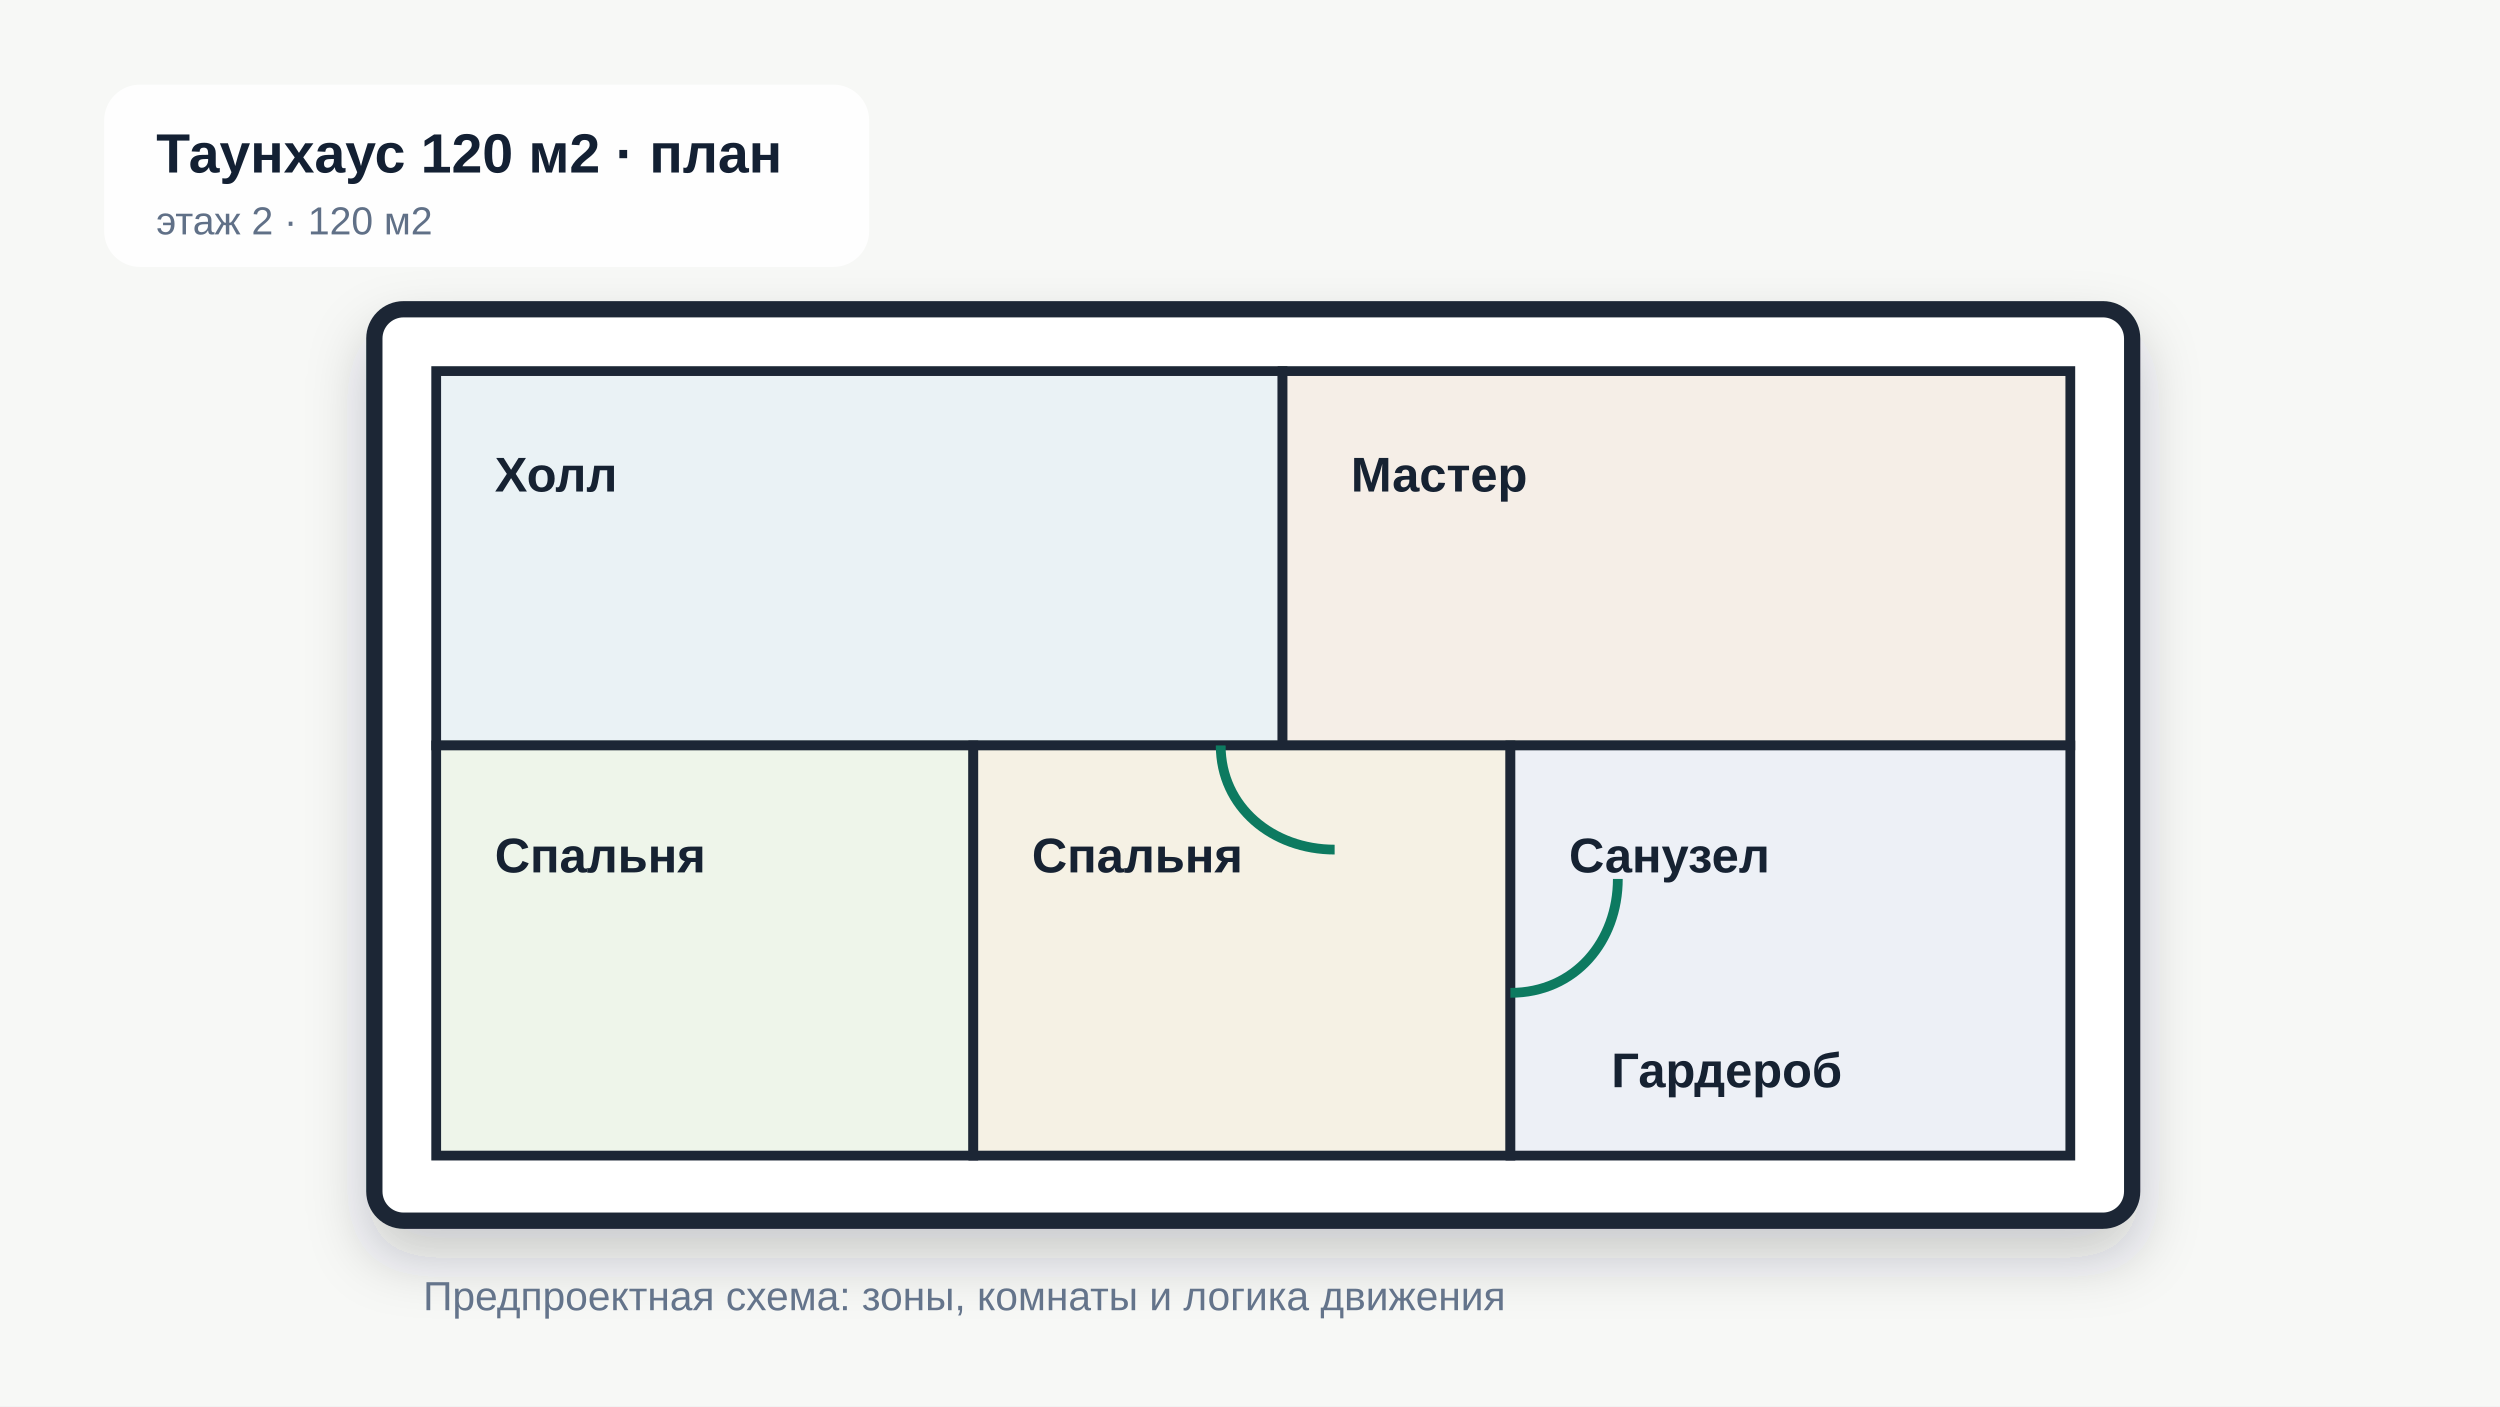
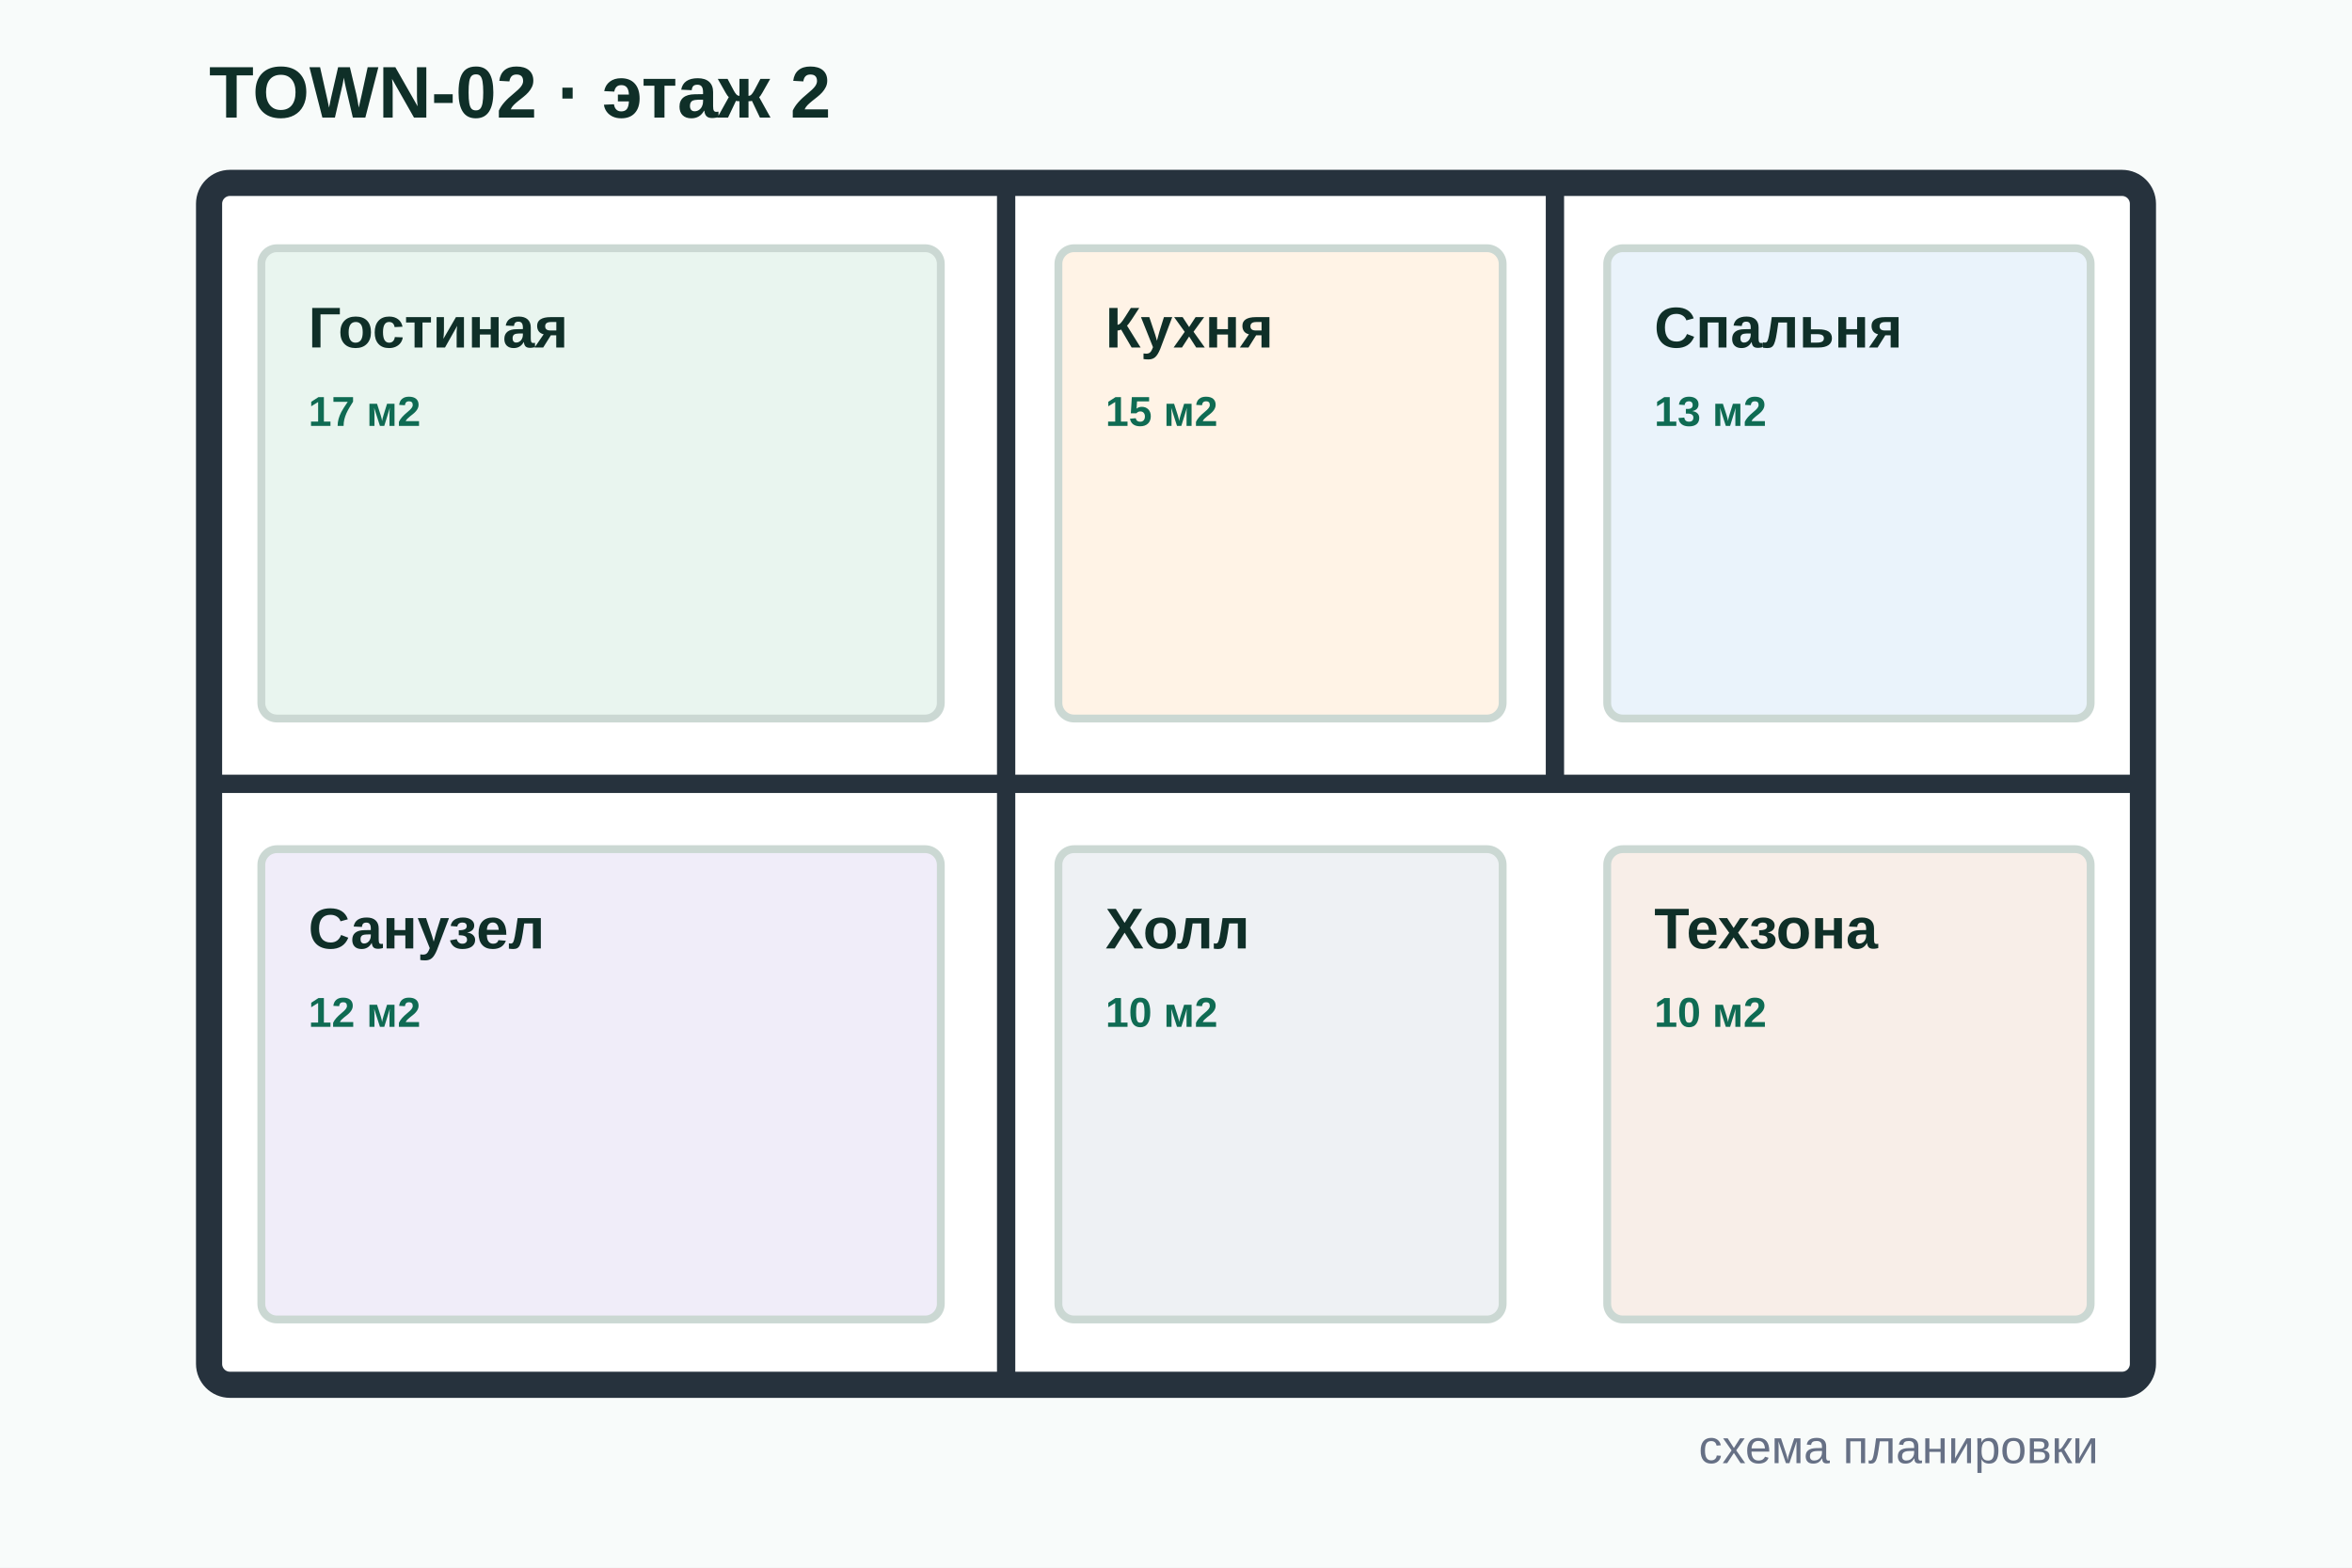
- <svg xmlns="http://www.w3.org/2000/svg" width="1536" height="864" viewBox="0 0 1536 864" role="img">
+ <svg xmlns="http://www.w3.org/2000/svg" viewBox="0 0 900 600" width="900" height="600" role="img">
  <defs>
-     <linearGradient id="sky" x1="0" x2="0" y1="0" y2="1">
-       <stop offset="0" stop-color="#d8f0ff" />
-       <stop offset="1" stop-color="#f7fbff" />
+     <linearGradient id="sky" x1="0" y1="0" x2="0" y2="1">
+       <stop offset="0" stop-color="#bfe6ff" />
+       <stop offset="1" stop-color="#eef8ff" />
    </linearGradient>
-     <linearGradient id="glass" x1="0" x2="1" y1="0" y2="1">
-       <stop offset="0" stop-color="#bfe4f4" />
-       <stop offset="1" stop-color="#33485e" />
+     <linearGradient id="glass" x1="0" y1="0" x2="1" y2="1">
+       <stop offset="0" stop-color="#dff6ff" />
+       <stop offset="1" stop-color="#5f8da2" />
    </linearGradient>
-     <filter id="shadow" x="-20%" y="-20%" width="140%" height="140%">
-       <feDropShadow dx="0" dy="18" stdDeviation="18" flood-color="#1d2733" flood-opacity=".22" />
+     <linearGradient id="room" x1="0" y1="0" x2="1" y2="1">
+       <stop offset="0" stop-color="#ffffff" />
+       <stop offset="1" stop-color="#edf4ef" />
+     </linearGradient>
+     <filter id="shadow" x="-20%" y="-20%" width="140%" height="160%">
+       <feDropShadow dx="0" dy="18" stdDeviation="18" flood-color="#1f2937" flood-opacity="0.18" />
    </filter>
  </defs>
-   <rect width="1536" height="864" fill="#f7f8f6" />
-   <rect x="64" y="52" width="470" height="112" rx="22" fill="#ffffff" opacity=".9" />
-   <text x="96" y="106" font-family="Arial, sans-serif" font-size="34" font-weight="700" fill="#132033">Таунхаус 120 м2 · план</text>
-   <text x="96" y="144" font-family="Arial, sans-serif" font-size="24" fill="#607087">этаж 2 · 120 м2</text>
-   <g transform="translate(230 190)" filter="url(#shadow)">
-     <rect x="0" y="0" width="1080" height="560" rx="18" fill="#ffffff" stroke="#1d2835" stroke-width="10" />
-     <rect x="38" y="38" width="520" height="230" fill="#eaf2f5" stroke="#1d2835" stroke-width="6" />
-     <rect x="558" y="38" width="484" height="230" fill="#f5eee7" stroke="#1d2835" stroke-width="6" />
-     <rect x="38" y="268" width="330" height="252" fill="#eef5ea" stroke="#1d2835" stroke-width="6" />
-     <rect x="368" y="268" width="330" height="252" fill="#f5f1e4" stroke="#1d2835" stroke-width="6" />
-     <rect x="698" y="268" width="344" height="252" fill="#edf0f6" stroke="#1d2835" stroke-width="6" />
-     <text x="74" y="112" font-family="Arial, sans-serif" font-size="30" font-weight="700" fill="#152132">Холл</text>
-     <text x="600" y="112" font-family="Arial, sans-serif" font-size="30" font-weight="700" fill="#152132">Мастер</text>
-     <text x="74" y="346" font-family="Arial, sans-serif" font-size="30" font-weight="700" fill="#152132">Спальня</text>
-     <text x="404" y="346" font-family="Arial, sans-serif" font-size="30" font-weight="700" fill="#152132">Спальня</text>
-     <text x="734" y="346" font-family="Arial, sans-serif" font-size="30" font-weight="700" fill="#152132">Санузел</text>
-     <text x="760" y="478" font-family="Arial, sans-serif" font-size="30" font-weight="700" fill="#152132">Гардероб</text>
-     <path d="M520 268 C520 306 552 332 590 332" fill="none" stroke="#0b7a61" stroke-width="6" />
-     <path d="M698 420 C738 420 764 388 764 350" fill="none" stroke="#0b7a61" stroke-width="6" />
-   </g>
-   <text x="260" y="805" font-family="Arial, sans-serif" font-size="25" fill="#64748b">Предпроектная схема: зоны, комнаты и логика движения</text>
+   <rect width="900" height="600" fill="#f8fbfa" />
+   <rect x="80" y="70" width="740" height="460" rx="8" fill="#ffffff" stroke="#26323d" stroke-width="10" />
+   <path d="M80 300 H820 M385 70 V530 M595 70 V300" stroke="#26323d" stroke-width="7" />
+   <rect x="100" y="95" width="260" height="180" rx="6" fill="#e9f5ef" stroke="#cbd8d3" stroke-width="3" />
+   <text x="118" y="133" fill="#0f2f28" font-family="Arial, sans-serif" font-size="22" font-weight="800">Гостиная</text>
+   <text x="118" y="163" fill="#0f6b53" font-family="Arial, sans-serif" font-size="16" font-weight="700">17 м2</text>
+   <rect x="405" y="95" width="170" height="180" rx="6" fill="#fff3e6" stroke="#cbd8d3" stroke-width="3" />
+   <text x="423" y="133" fill="#0f2f28" font-family="Arial, sans-serif" font-size="22" font-weight="800">Кухня</text>
+   <text x="423" y="163" fill="#0f6b53" font-family="Arial, sans-serif" font-size="16" font-weight="700">15 м2</text>
+   <rect x="615" y="95" width="185" height="180" rx="6" fill="#eaf3fb" stroke="#cbd8d3" stroke-width="3" />
+   <text x="633" y="133" fill="#0f2f28" font-family="Arial, sans-serif" font-size="22" font-weight="800">Спальня</text>
+   <text x="633" y="163" fill="#0f6b53" font-family="Arial, sans-serif" font-size="16" font-weight="700">13 м2</text>
+   <rect x="100" y="325" width="260" height="180" rx="6" fill="#f0edf9" stroke="#cbd8d3" stroke-width="3" />
+   <text x="118" y="363" fill="#0f2f28" font-family="Arial, sans-serif" font-size="22" font-weight="800">Санузел</text>
+   <text x="118" y="393" fill="#0f6b53" font-family="Arial, sans-serif" font-size="16" font-weight="700">12 м2</text>
+   <rect x="405" y="325" width="170" height="180" rx="6" fill="#eef1f4" stroke="#cbd8d3" stroke-width="3" />
+   <text x="423" y="363" fill="#0f2f28" font-family="Arial, sans-serif" font-size="22" font-weight="800">Холл</text>
+   <text x="423" y="393" fill="#0f6b53" font-family="Arial, sans-serif" font-size="16" font-weight="700">10 м2</text>
+   <rect x="615" y="325" width="185" height="180" rx="6" fill="#f8eee8" stroke="#cbd8d3" stroke-width="3" />
+   <text x="633" y="363" fill="#0f2f28" font-family="Arial, sans-serif" font-size="22" font-weight="800">Техзона</text>
+   <text x="633" y="393" fill="#0f6b53" font-family="Arial, sans-serif" font-size="16" font-weight="700">10 м2</text>
+   <text x="80" y="45" fill="#0f2f28" font-family="Arial, sans-serif" font-size="28" font-weight="800">TOWN-02 · этаж 2</text>
+   <text x="650" y="560" fill="#667085" font-family="Arial, sans-serif" font-size="18">схема планировки</text>
</svg>
